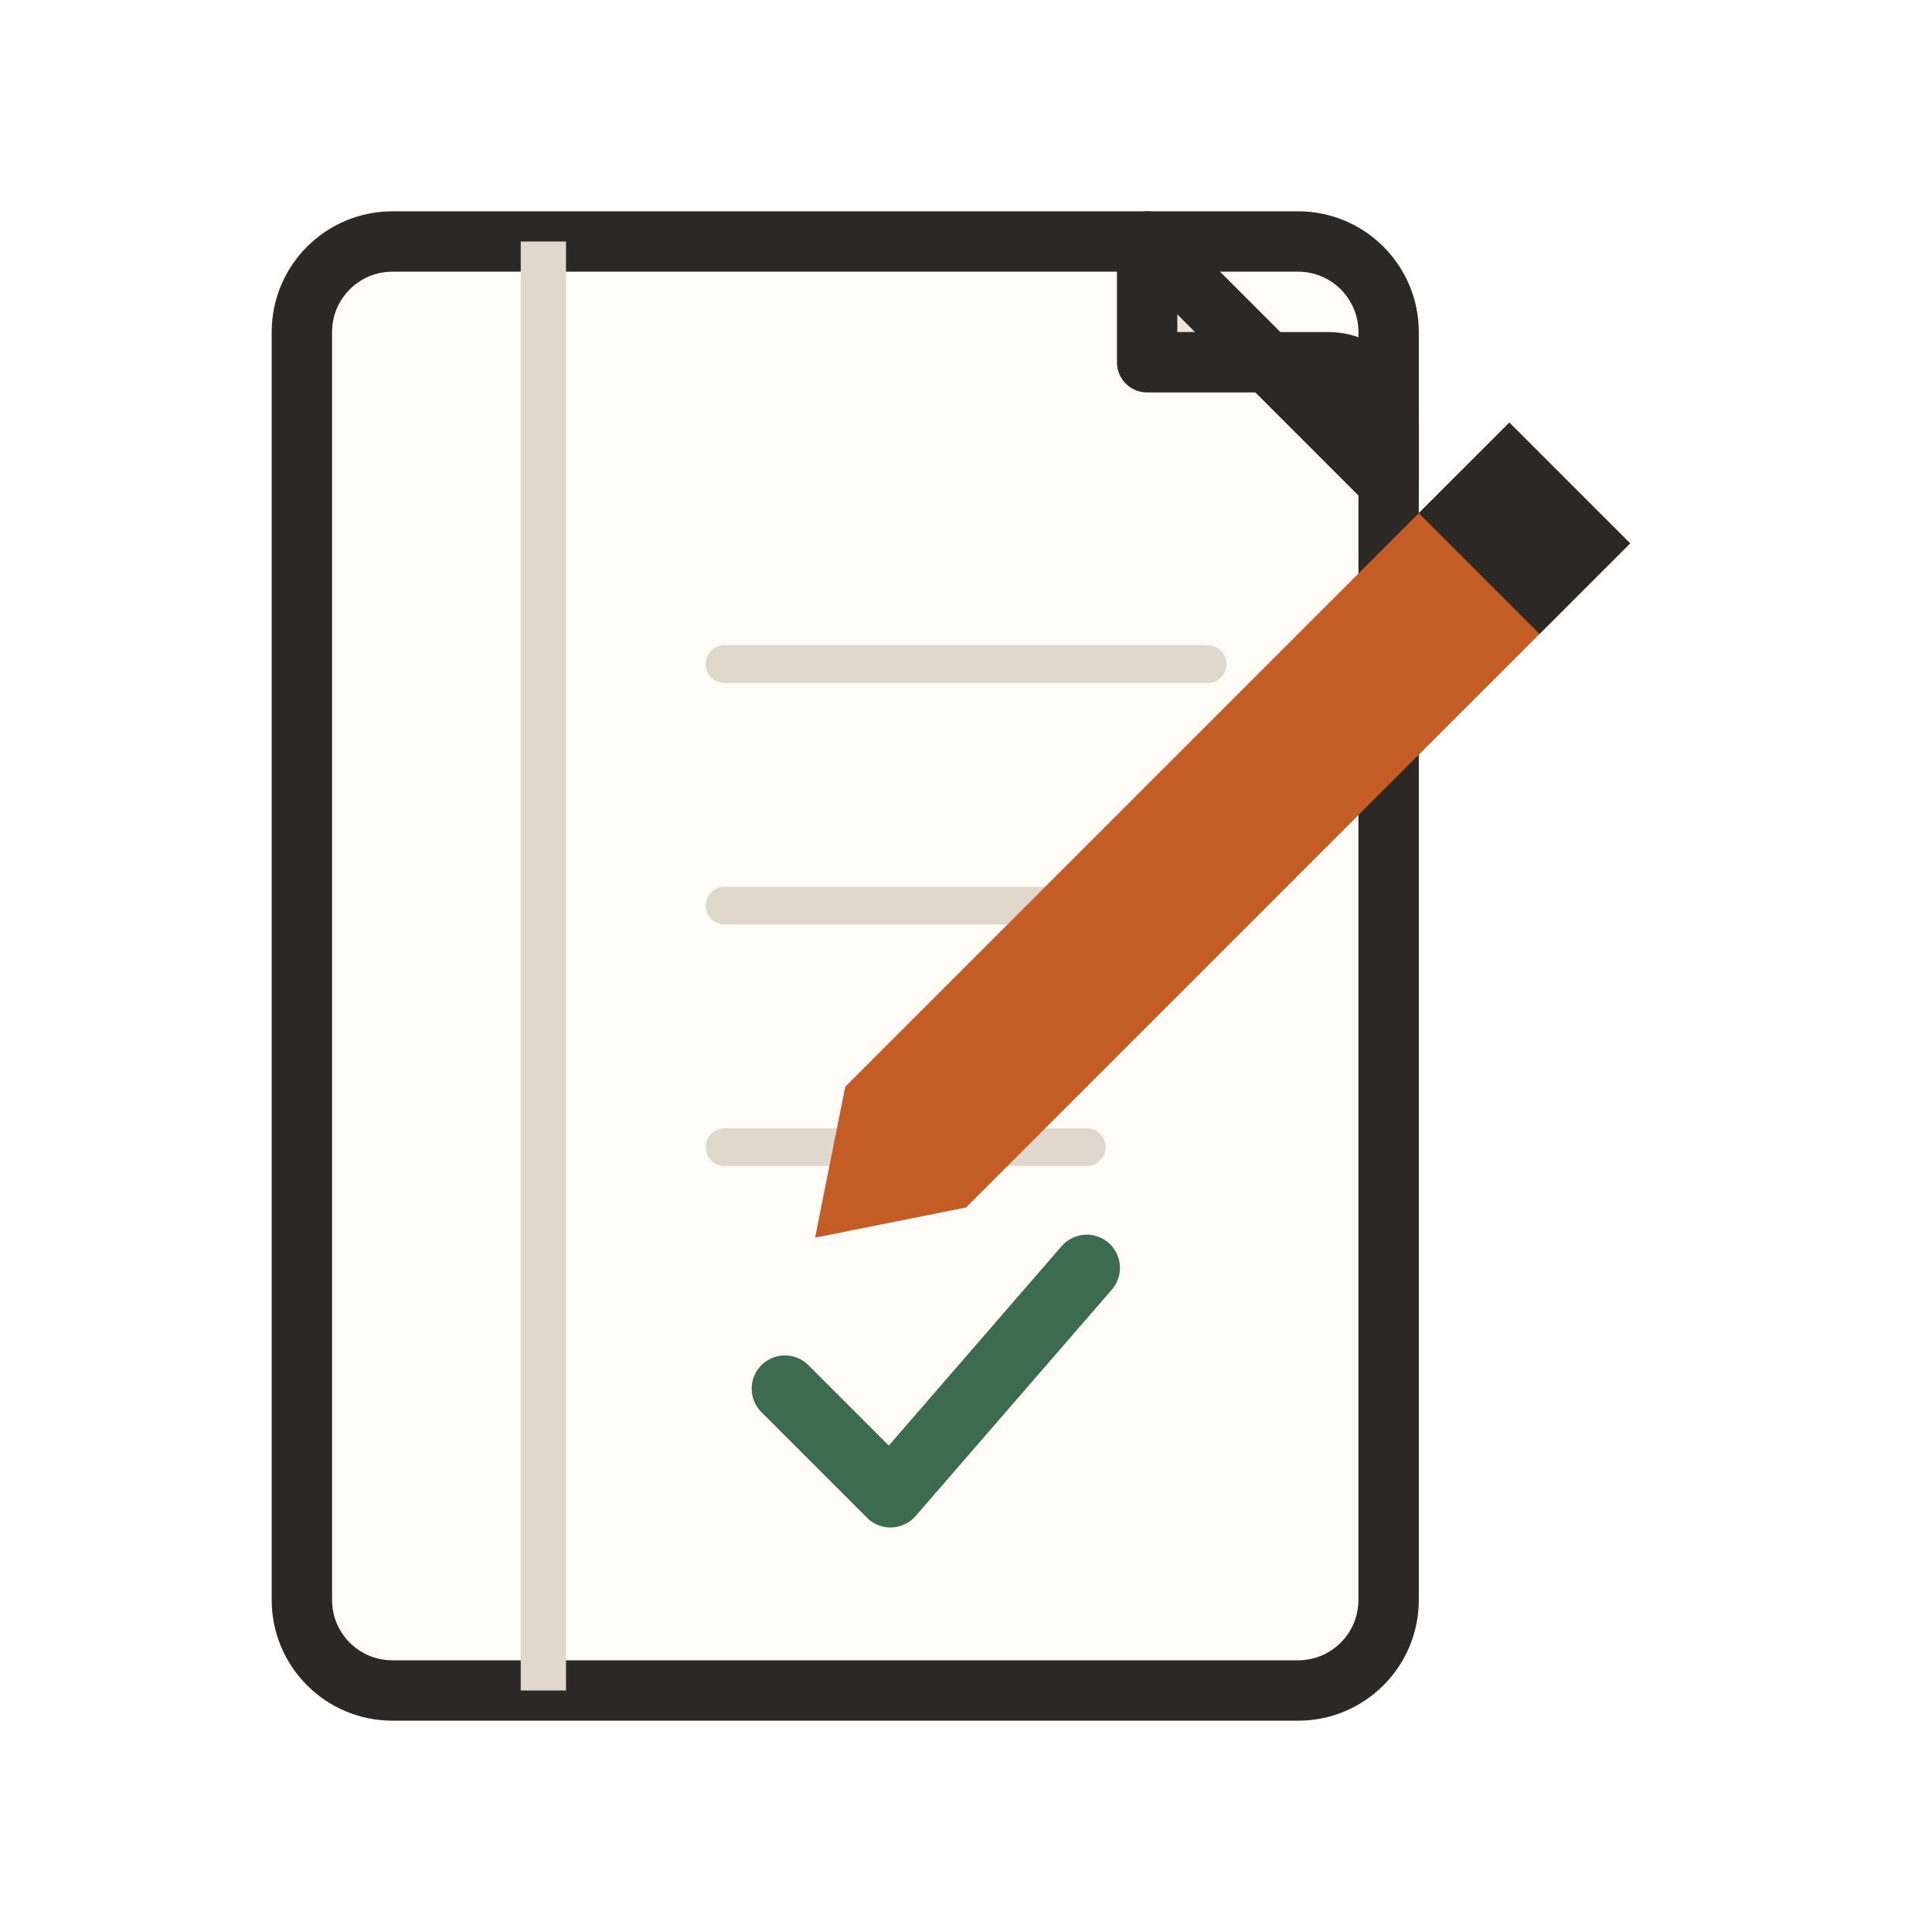
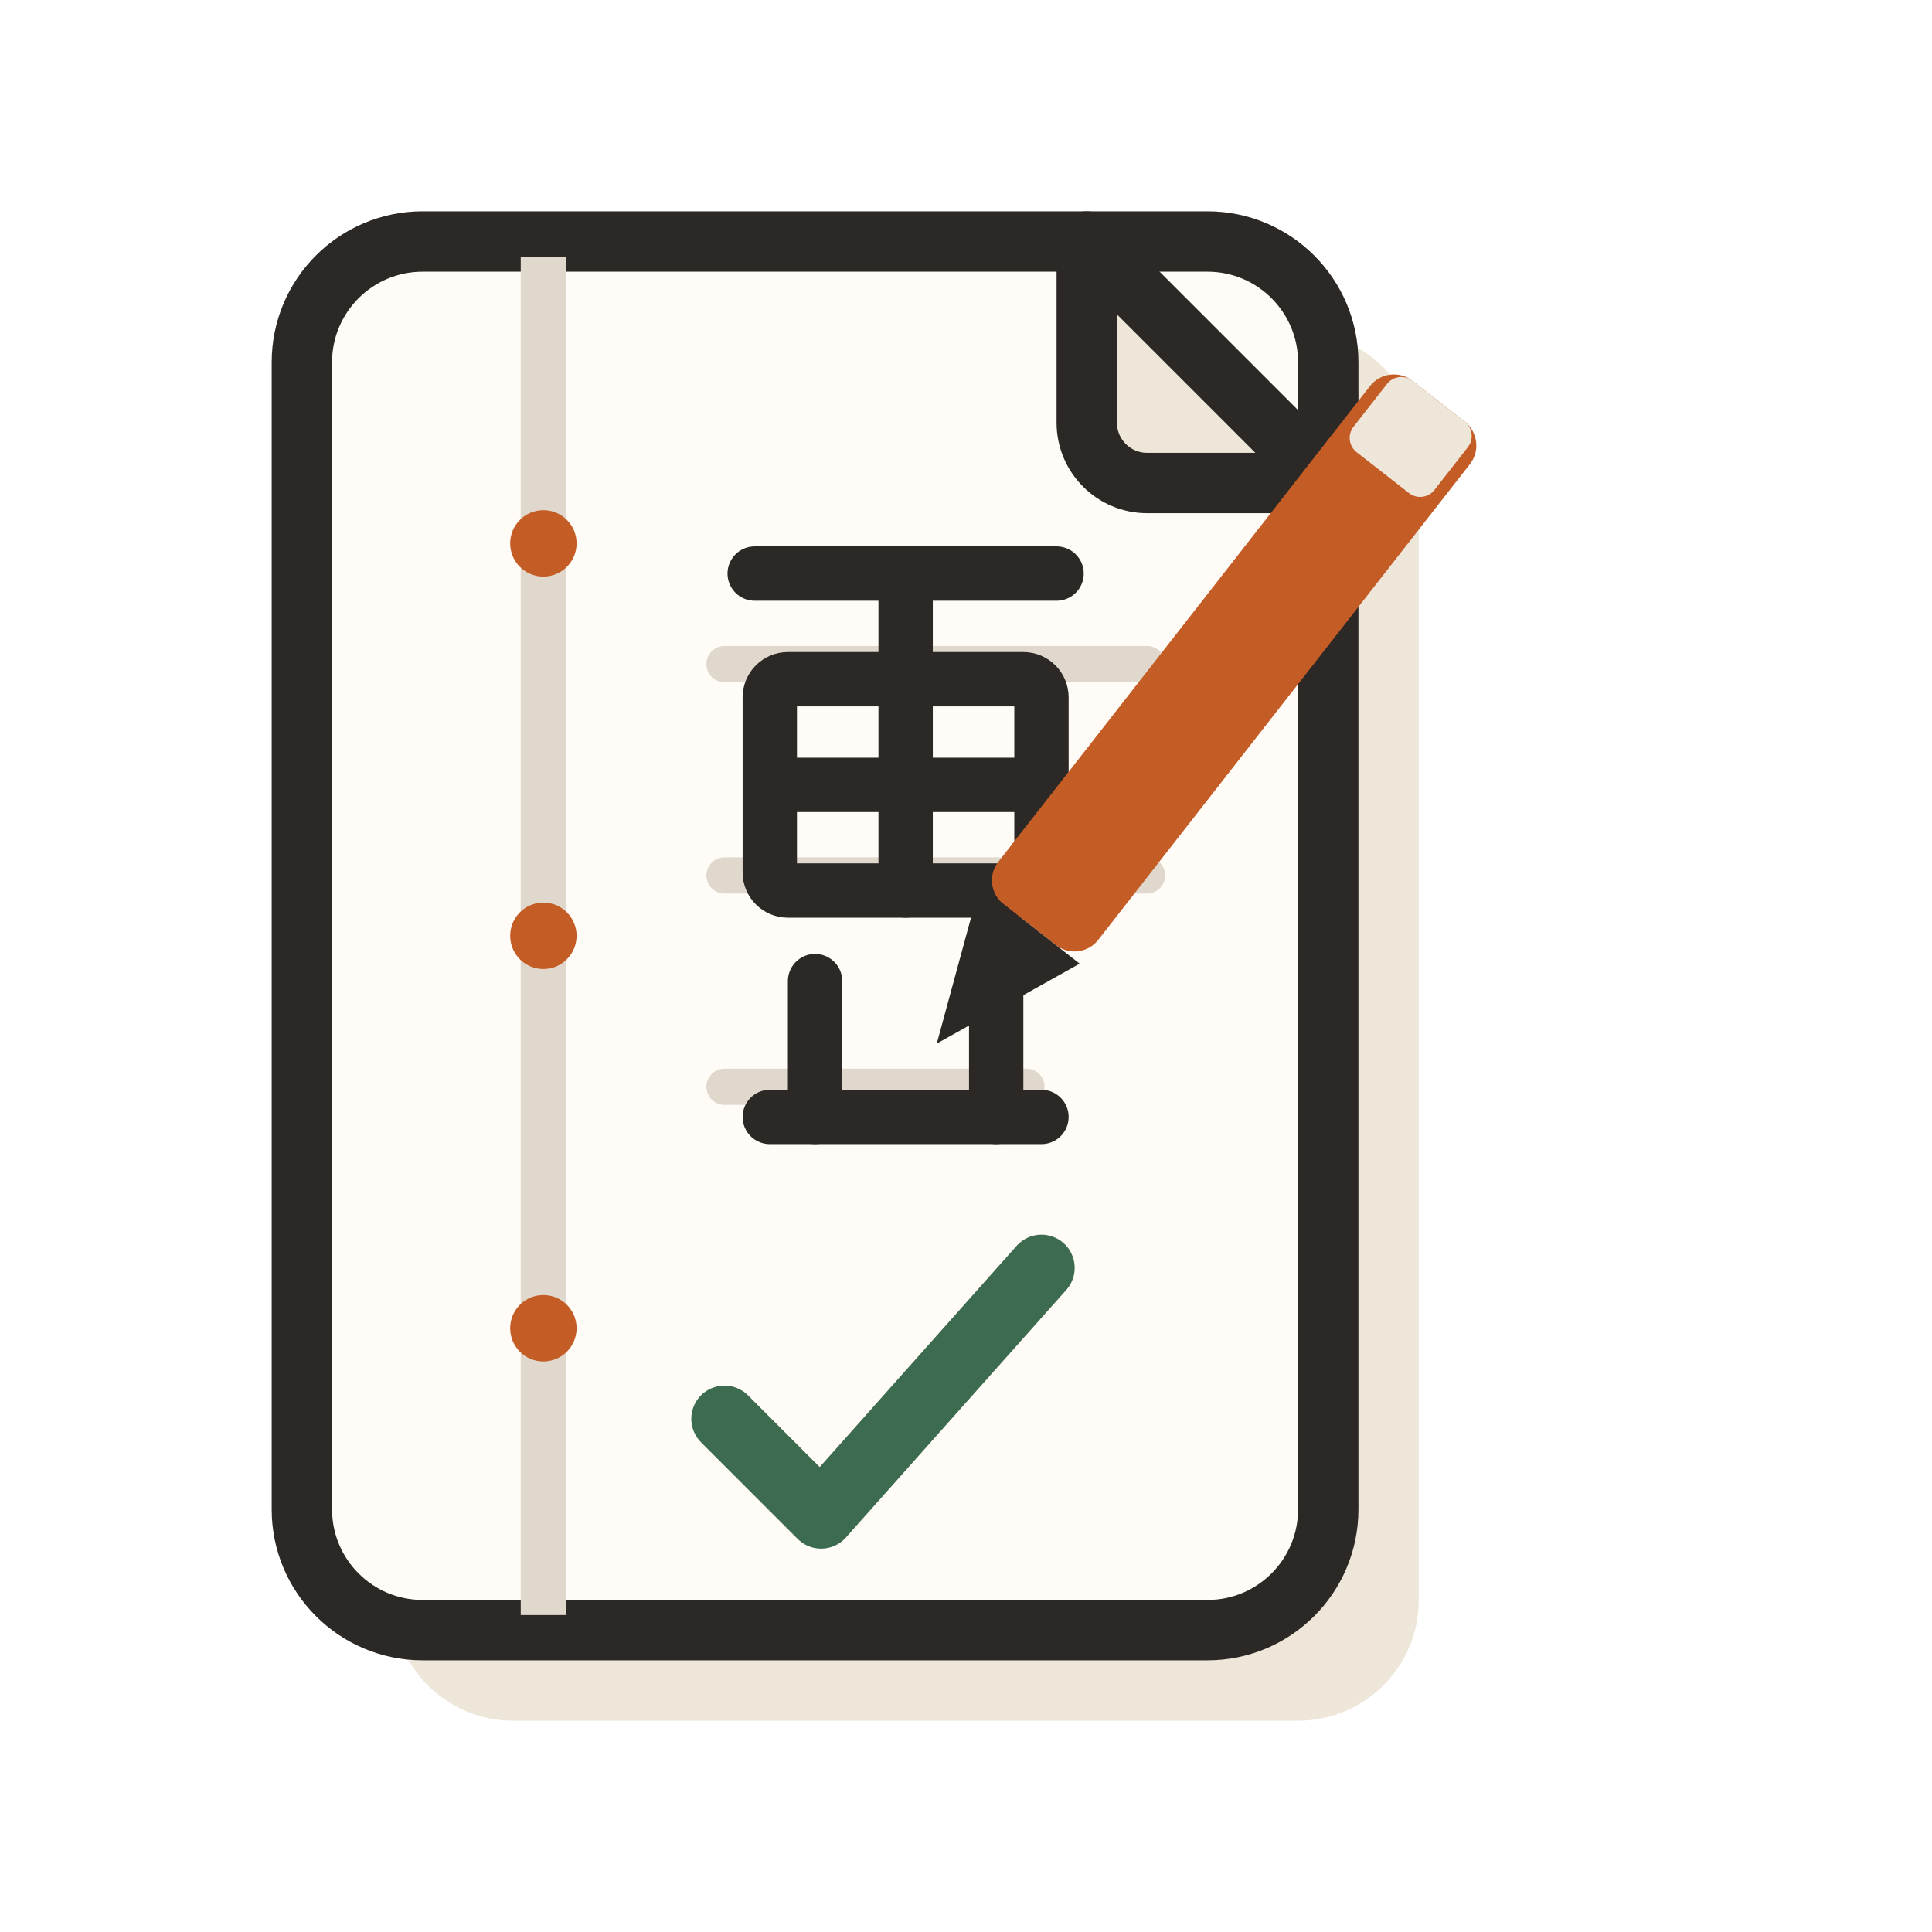
<svg xmlns="http://www.w3.org/2000/svg" viewBox="0 0 64 64" fill="none" role="img" aria-label="算本">
-   <rect x="10" y="8" width="36" height="48" rx="3" fill="#FFFcf7" stroke="#2C2825" stroke-width="2" />
-   <path d="M18 8v48" stroke="#E0D8CC" stroke-width="1.5" />
-   <path d="M24 22h16M24 30h16M24 38h12" stroke="#E0D8CC" stroke-width="1.25" stroke-linecap="round" />
-   <path d="M38 8l8 8V14a2 2 0 0 0-2-2h-6V8z" fill="#EDE6D9" stroke="#2C2825" stroke-width="2" stroke-linejoin="round" />
-   <path d="M50 14l4 4-22 22-5 1 1-5 22-22z" fill="#C45C26" />
-   <path d="M50 14l4 4-3 3-4-4 3-3z" fill="#2C2825" />
-   <path d="M26 46l3.5 3.5L36 42" stroke="#3D6B4F" stroke-width="2.2" stroke-linecap="round" stroke-linejoin="round" />
+   <rect x="13" y="11" width="34" height="46" rx="4" fill="#EDE6D9" />
+   <rect x="10" y="8" width="34" height="46" rx="4" fill="#FFFcf7" stroke="#2C2825" stroke-width="2" />
+   <path d="M18 8.5v45" stroke="#E0D8CC" stroke-width="1.5" />
+   <circle cx="18" cy="18" r="1.1" fill="#C45C26" />
+   <circle cx="18" cy="31" r="1.1" fill="#C45C26" />
+   <circle cx="18" cy="44" r="1.1" fill="#C45C26" />
+   <path d="M24 22h14M24 29h14M24 36h10" stroke="#E0D8CC" stroke-width="1.2" stroke-linecap="round" />
+   <path d="M36 8l8 8h-6a2 2 0 0 1-2-2V8z" fill="#EDE6D9" stroke="#2C2825" stroke-width="2" stroke-linejoin="round" />
+   <g stroke="#2C2825" stroke-width="1.8" stroke-linecap="round" stroke-linejoin="round" fill="none">
+     <path d="M25 19h10" />
+     <path d="M30 19v3" />
+     <rect x="25.5" y="22.5" width="9" height="7" rx="0.6" />
+     <path d="M30 22.5v7" />
+     <path d="M25.5 26h9" />
+     <path d="M27 32.5v4.5" />
+     <path d="M33 32.5v4.5" />
+     <path d="M25.5 37h9" />
+   </g>
+   <path d="M24 47l3.2 3.2L34.5 42" stroke="#3D6B4F" stroke-width="2.2" stroke-linecap="round" stroke-linejoin="round" />
+   <g transform="translate(46,12) rotate(38)">
+     <rect x="0" y="0" width="4.2" height="22" rx="1" fill="#C45C26" />
+     <path d="M0 22h4.2L2.1 27z" fill="#2C2825" />
+     <rect x="0.4" y="0" width="3.4" height="3" rx="0.6" fill="#EDE6D9" />
+   </g>
</svg>
